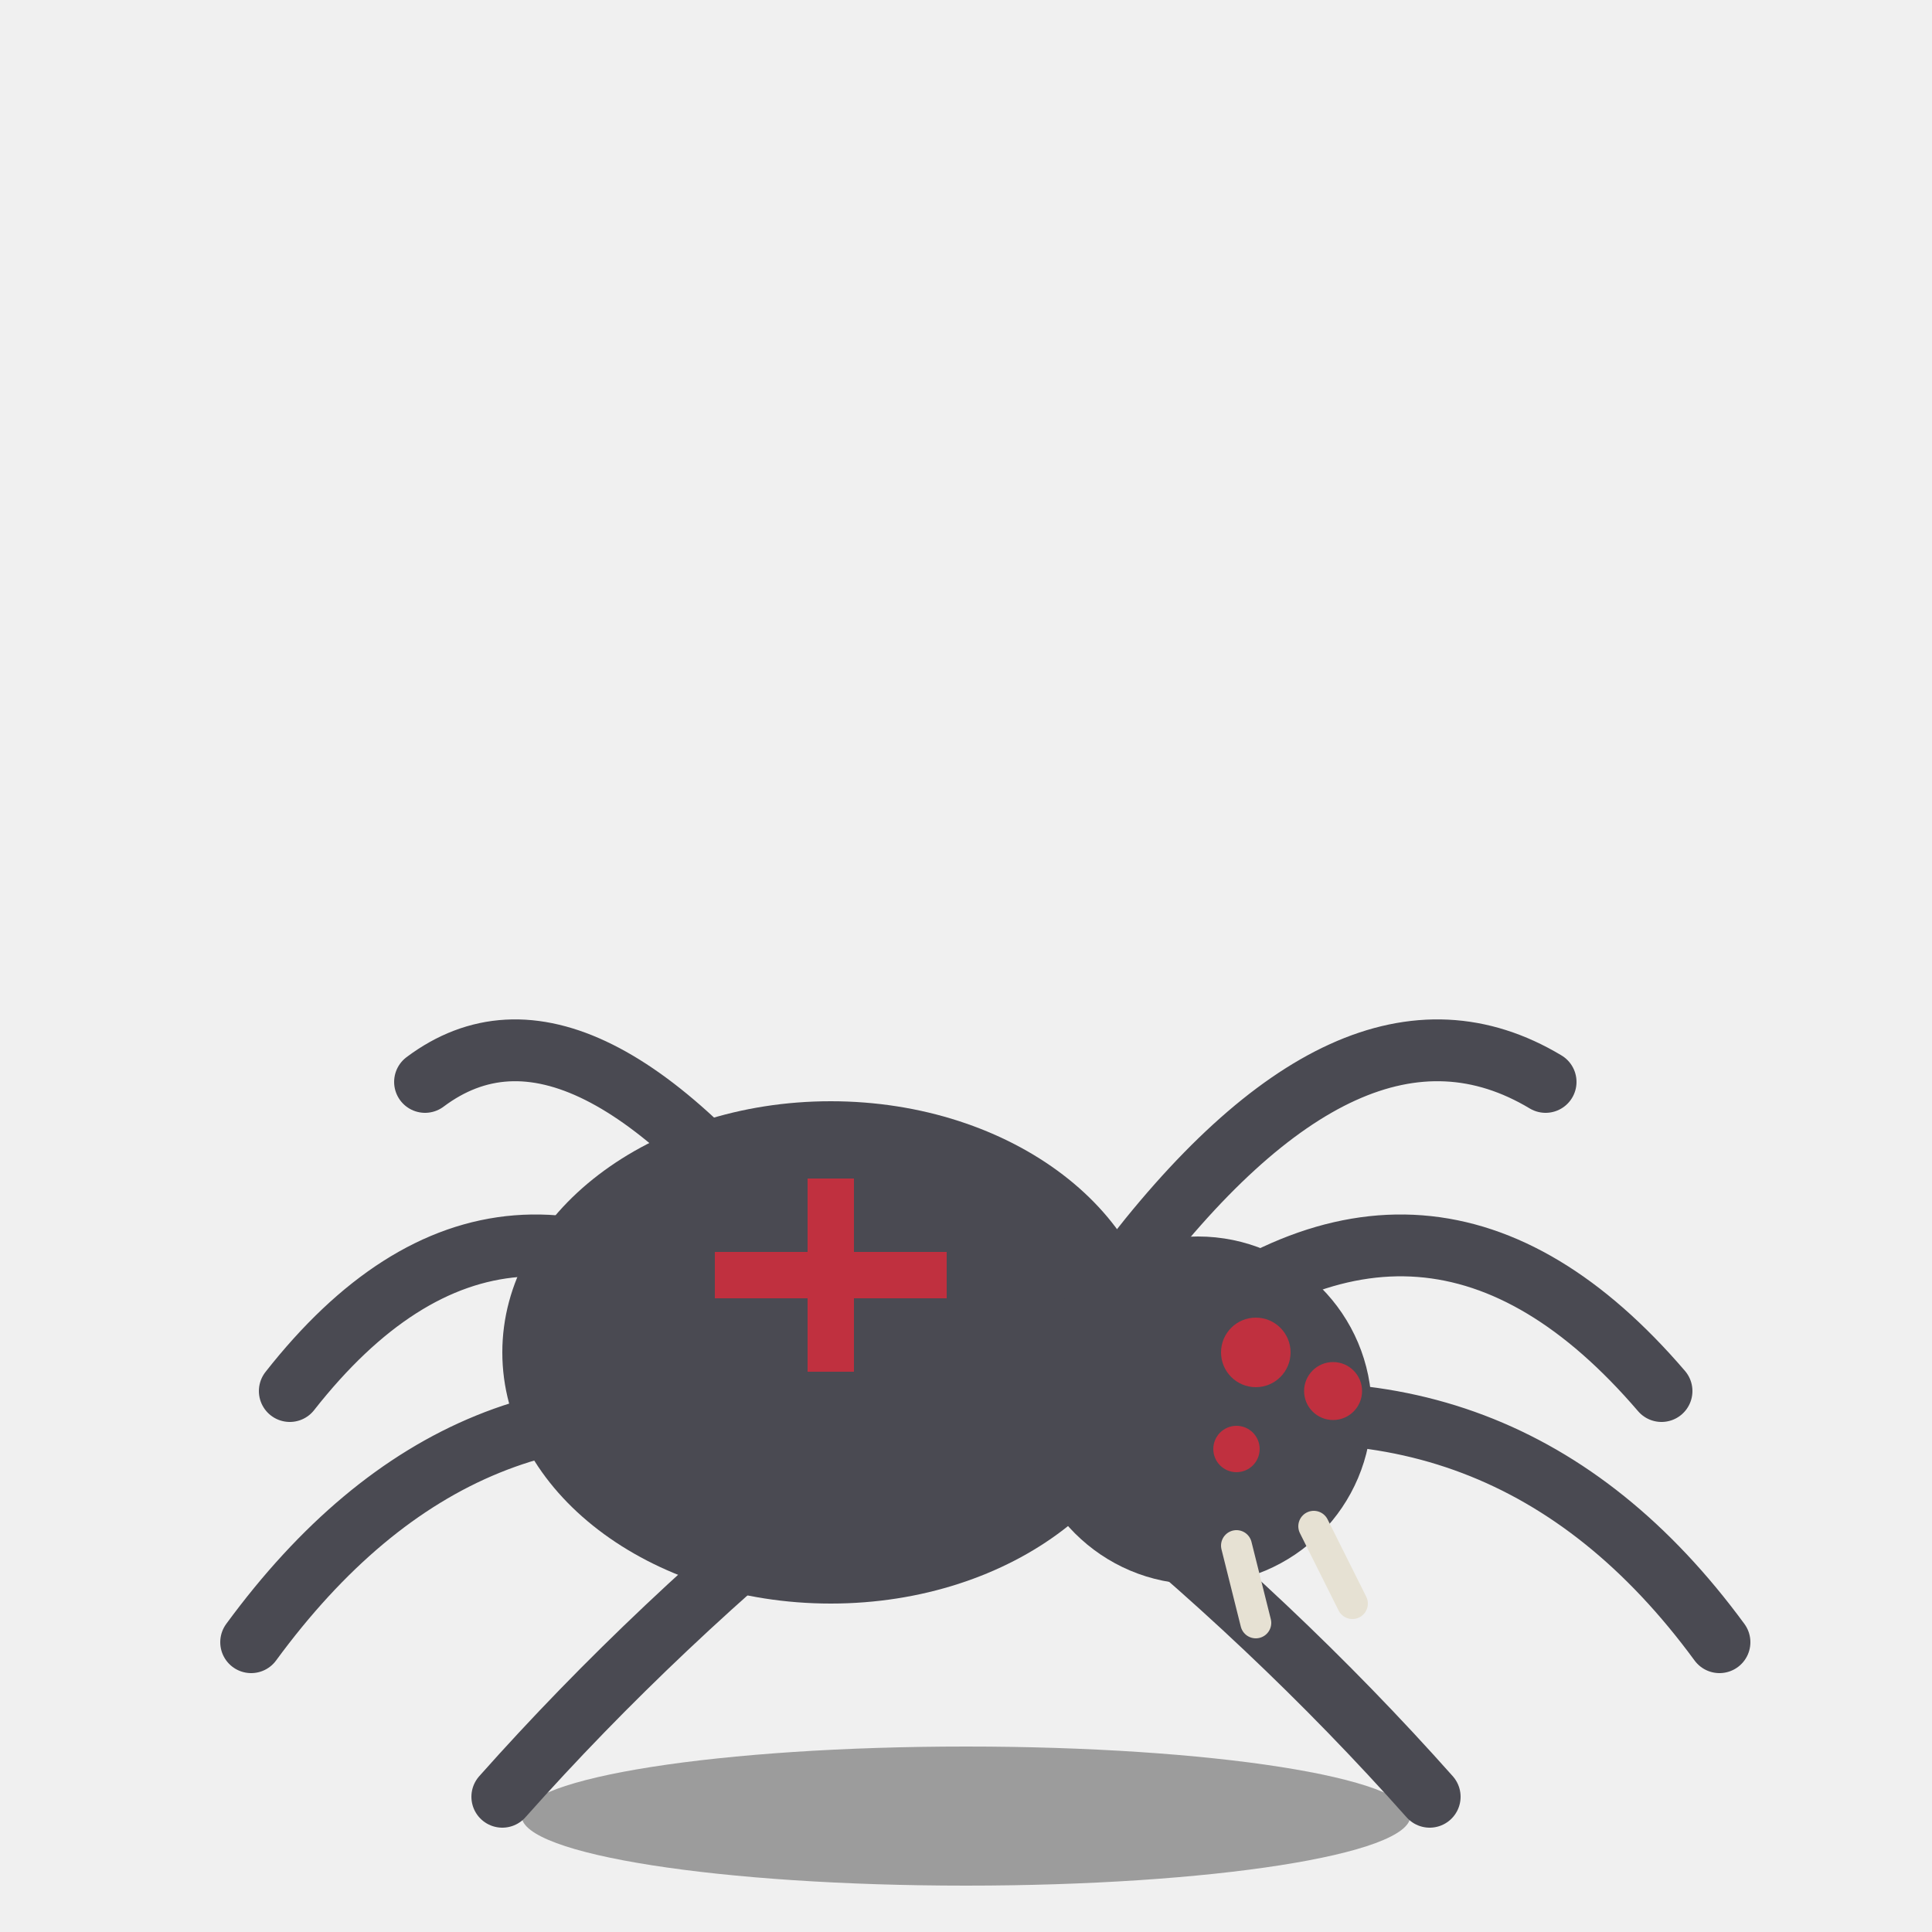
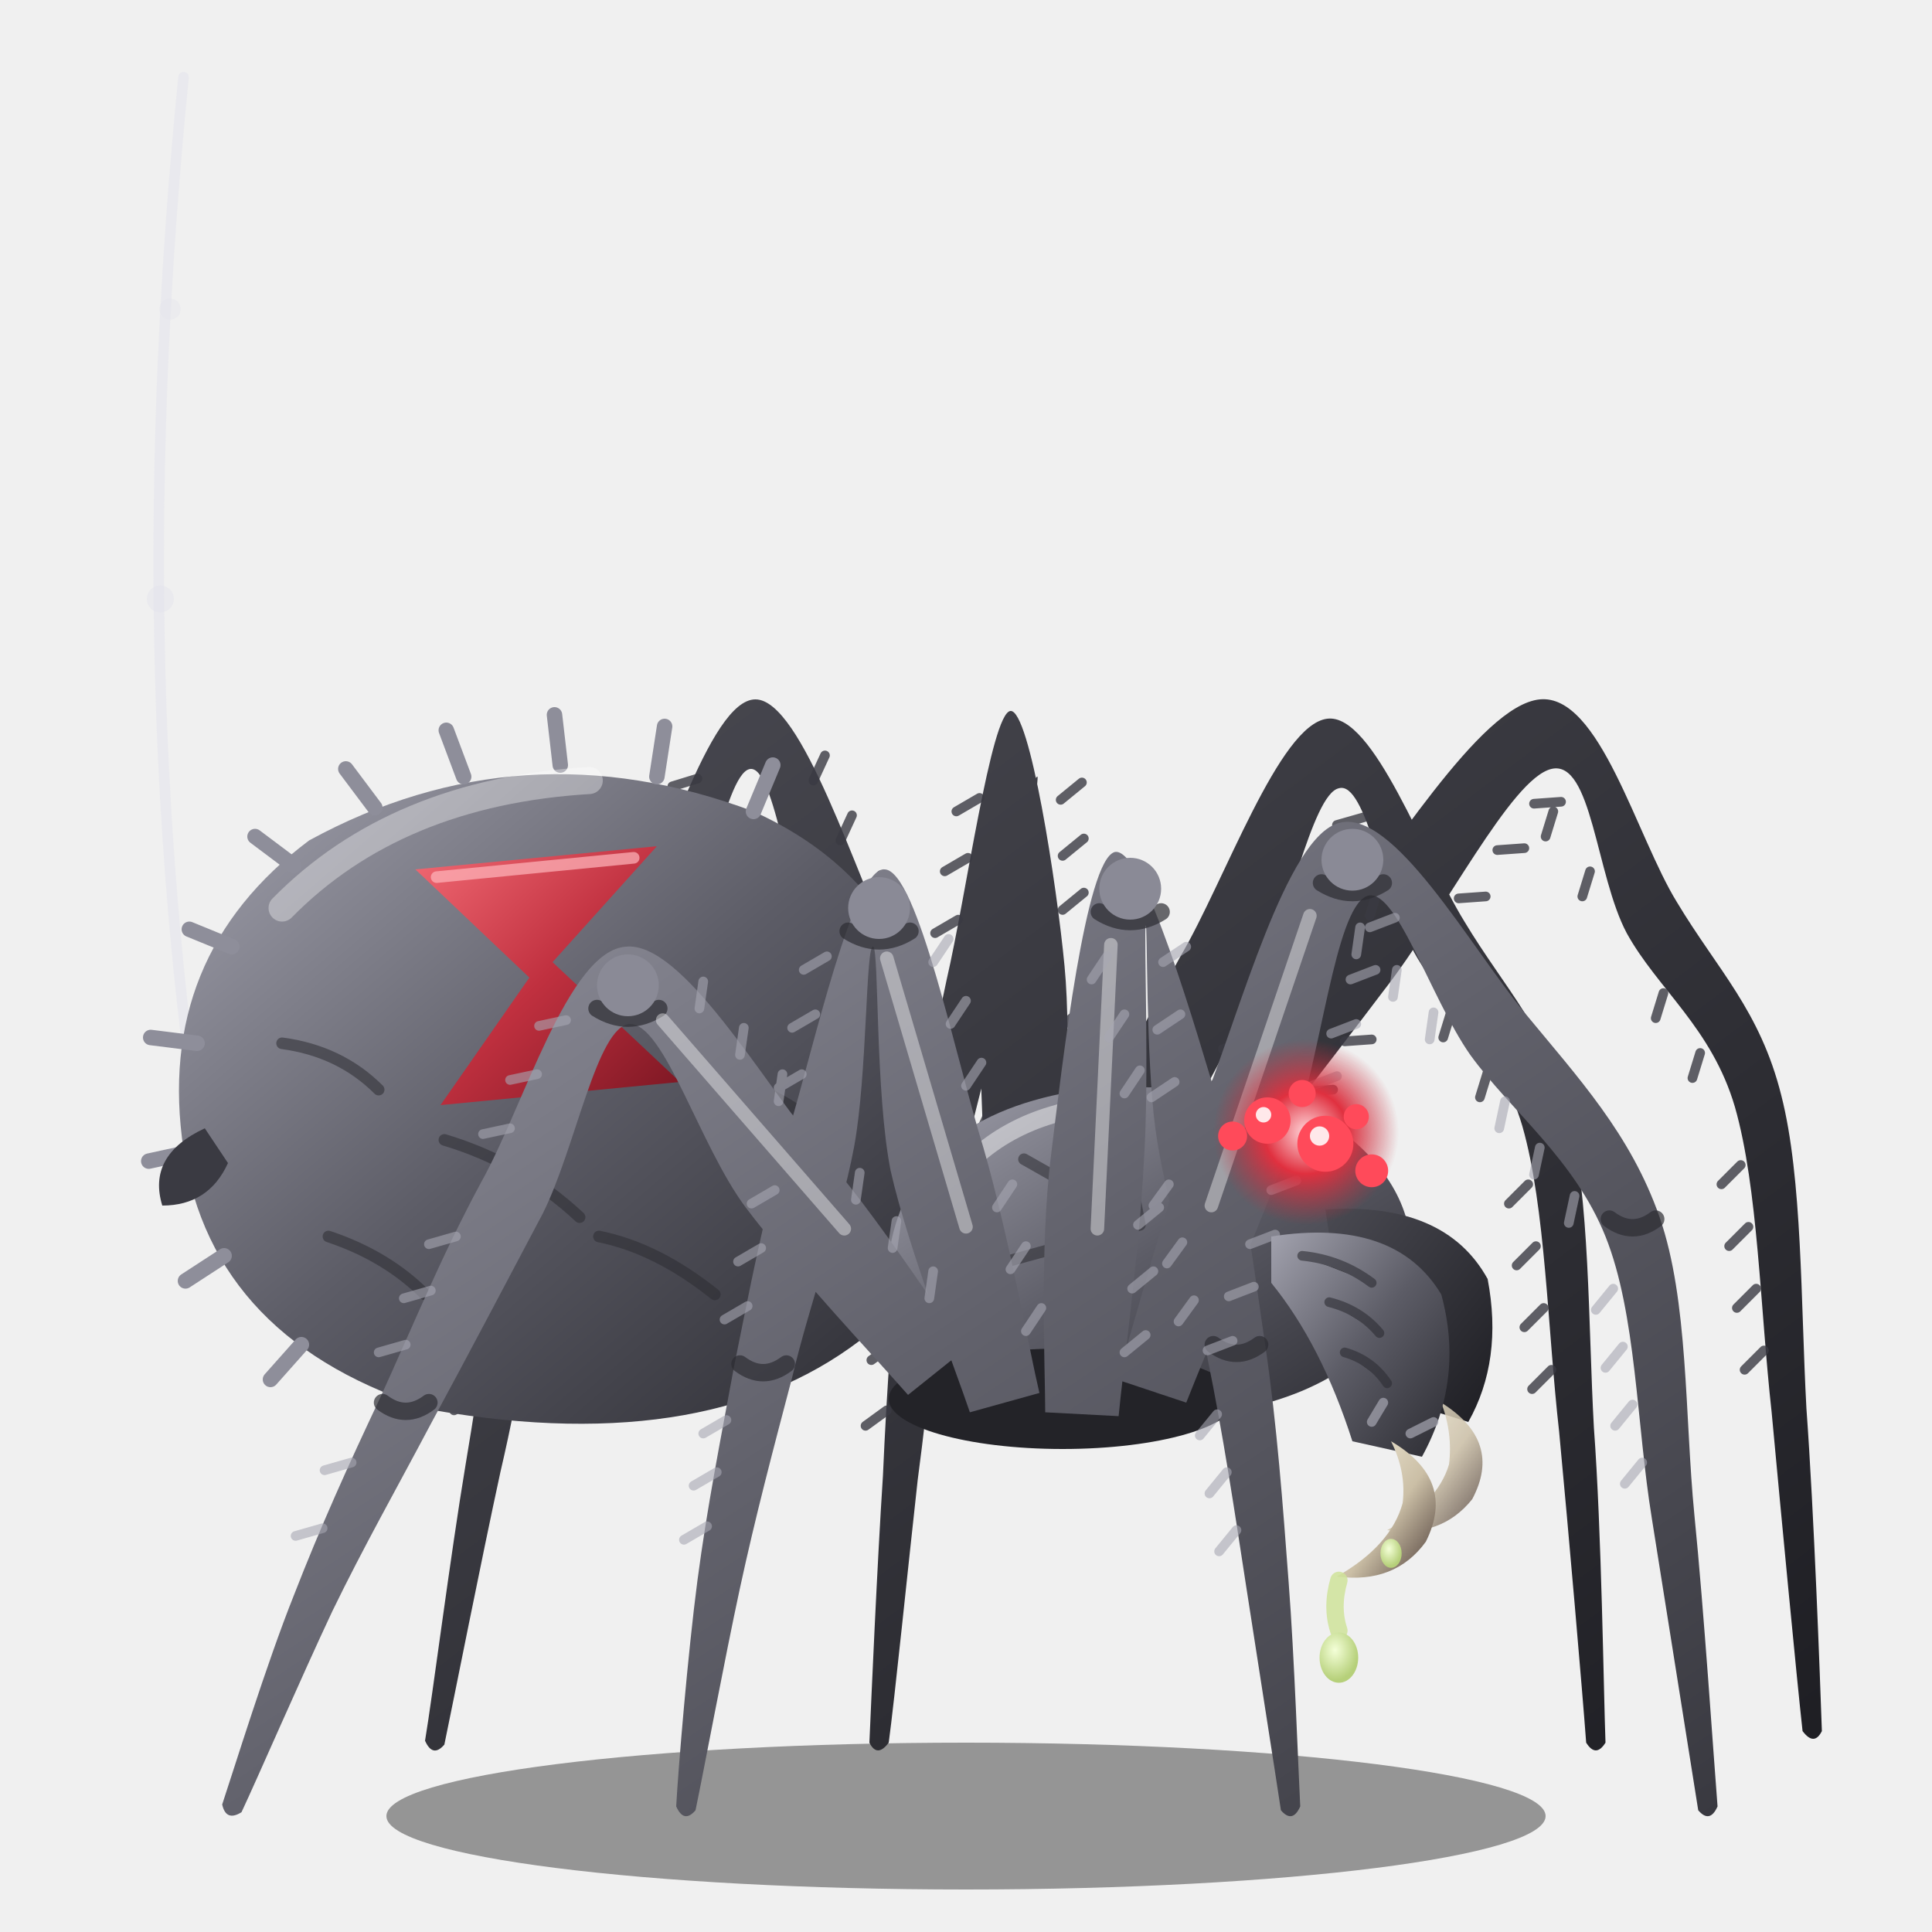
<svg xmlns="http://www.w3.org/2000/svg" viewBox="0 0 100 100" width="512" height="512">
-   <ellipse cx="50" cy="94" rx="23" ry="3.6" fill="#000" opacity=".35" />
-   <path d="M42 66 Q30 50 22 56 M58 66 Q70 50 80 56 M40 70 Q26 58 15 72 M60 70 Q74 58 86 72 M40 74 Q24 70 13 85 M60 74 Q78 70 89 85 M44 76 Q34 84 26 93 M56 76 Q66 84 74 93" stroke="#4a4a52" stroke-width="3.2" fill="none" stroke-linecap="round" />
-   <ellipse cx="43" cy="70" rx="17" ry="13" fill="#4a4a52" />
-   <path d="M37 66 h12 M43 61 v10" stroke="#c0303f" stroke-width="2.4" />
-   <circle cx="62" cy="73" r="9" fill="#4a4a52" />
-   <circle cx="65" cy="70" r="1.8" fill="#c0303f" />
-   <circle cx="69" cy="72" r="1.5" fill="#c0303f" />
-   <circle cx="64" cy="75" r="1.2" fill="#c0303f" />
-   <path d="M68 79 l2 4 M64 80 l1 4" stroke="#e6e1d3" stroke-width="1.6" stroke-linecap="round" />
+   <defs>
+     <linearGradient id="ac-hide" x1="0" y1="0" x2="1" y2="1">
+       <stop offset="0" stop-color="#a2a2ae" />
+       <stop offset=".5" stop-color="#5c5c66" />
+       <stop offset="1" stop-color="#2c2c32" />
+     </linearGradient>
+     <linearGradient id="ac-hideD" x1="0" y1="0" x2="1" y2="1">
+       <stop offset="0" stop-color="#4a4a52" />
+       <stop offset="1" stop-color="#1e1e23" />
+     </linearGradient>
+     <linearGradient id="ac-leg" x1="0" y1="0" x2="1" y2="1">
+       <stop offset="0" stop-color="#9696a2" />
+       <stop offset=".5" stop-color="#62626c" />
+       <stop offset="1" stop-color="#393940" />
+     </linearGradient>
+     <linearGradient id="ac-red" x1="0" y1="0" x2="1" y2="1">
+       <stop offset="0" stop-color="#f26a74" />
+       <stop offset=".5" stop-color="#c0303f" />
+       <stop offset="1" stop-color="#7a1622" />
+     </linearGradient>
+     <linearGradient id="ac-fang" x1="0" y1="0" x2="1" y2="1">
+       <stop offset="0" stop-color="#f4eedc" />
+       <stop offset=".55" stop-color="#cbbfa6" />
+       <stop offset="1" stop-color="#4a3a36" />
+     </linearGradient>
+     <radialGradient id="ac-eye" cx=".5" cy=".5" r=".5">
+       <stop offset="0" stop-color="#ffd6da" />
+       <stop offset=".45" stop-color="#e0303f" />
+       <stop offset="1" stop-color="#c0303f" stop-opacity="0" />
+     </radialGradient>
+     <radialGradient id="ac-venom" cx=".4" cy=".35" r=".6">
+       <stop offset="0" stop-color="#f4ffd8" />
+       <stop offset="1" stop-color="#b6d07a" />
+     </radialGradient>
+   </defs>
+   <ellipse cx="50" cy="94" rx="30" ry="3.8" fill="#000" opacity=".38" />
+   <g stroke-linejoin="round" stroke-linecap="round">
+     <path d="M10.5 60 Q6.5 34 9.5 4" stroke="#e4e4ec" stroke-width=".55" fill="none" opacity=".55" />
+     <circle cx="8.3" cy="31" r=".7" fill="#e4e4ec" opacity=".5" />
+     <circle cx="8.8" cy="16" r=".55" fill="#e4e4ec" opacity=".45" />
+     <path d="M51.8 62.2 C50.9 60.1 48.5 54 46.4 49.7 C44.3 45.3 41.5 36.2 39.1 36.2 C36.7 36.2 34.2 45.1 32.1 49.4 C30.1 53.6 28.2 57.2 26.8 61.6 C25.5 66 24.9 71.1 24.1 75.8 C23.3 80.6 22.4 87.7 22 90.1 Q22.4 91 23 90.3 C23.5 87.9 24.9 80.8 25.9 76.2 C27 71.5 27.7 66.6 29.2 62.4 C30.7 58.1 33.2 54.4 34.9 50.6 C36.5 46.9 37.6 39.7 38.9 39.8 C40.2 39.9 41 47.3 42.6 51.3 C44.1 55.3 47.2 61.7 48.2 63.8 Z M55 62 C55 60 55.5 54.2 55.1 50 C54.7 45.8 53.3 36.7 52.3 36.8 C51.3 36.9 50 46.4 49 50.7 C48.1 55 47.3 58.5 46.8 62.8 C46.2 67.1 45.9 71.9 45.7 76.4 C45.4 81 45.1 87.9 45 90.2 Q45.4 91 46 90.2 C46.3 88 47 81.1 47.5 76.6 C48.1 72.1 48.5 67.4 49.2 63.2 C50 59 51.2 55.1 52 51.3 C52.7 47.5 53.8 40.4 53.7 40.2 C53.5 40 51.3 46.4 50.9 50 C50.5 53.6 51 60 51 62 Z M58.8 62.9 C59.8 61 63.1 55.2 64.9 51.5 C66.6 47.8 67.9 41.1 69.3 40.8 C70.7 40.4 71.6 46.3 73.2 49.3 C74.8 52.2 77.6 54.2 78.8 58.3 C80 62.5 80.1 68.8 80.7 74.1 C81.2 79.4 81.9 87.5 82.1 90.2 Q82.6 91 83.1 90.2 C83 87.5 82.9 79.3 82.5 73.9 C82.2 68.5 82.3 62 81.2 57.7 C80.1 53.3 77.9 51.2 75.8 47.7 C73.7 44.3 71.1 36.9 68.7 37.2 C66.2 37.5 63.4 45.6 61.1 49.5 C58.9 53.5 56.2 59.2 55.2 61.1 Z M61.6 64.2 C63.3 62.1 68.5 55.4 71.6 51.3 C74.8 47.2 78.2 40.3 80.3 39.8 C82.4 39.3 82.6 45.3 84.2 48.3 C85.8 51.2 88.6 53.2 89.8 57.3 C91 61.5 91.1 67.7 91.7 73.1 C92.2 78.5 93 86.9 93.3 89.6 Q93.9 90.4 94.3 89.6 C94.2 86.8 93.9 78.4 93.5 72.9 C93.2 67.4 93.3 61 92.2 56.7 C91.1 52.3 88.9 50.2 86.8 46.7 C84.7 43.3 82.8 35.9 79.7 36.2 C76.6 36.5 71.9 44.4 68.4 48.7 C64.8 52.9 60.1 59.6 58.4 61.8 Z" fill="url(#ac-hideD)" />
+     <path d="M50.5 59.1 l.6 -1.3 M49.1 55.9 l.6 -1.3 M47.8 52.8 l.6 -1.3 M45 46.6 l.6 -1.3 M43.5 43.5 l.6 -1.3 M42.1 40.4 l.6 -1.3 M36.1 40.3 l-1.3 .4 M34.8 43.3 l-1.3 .4 M33.4 46.3 l-1.3 .4 M30.8 52.4 l-1.3 .4 M29.5 55.4 l-1.3 .4 M28.2 58.5 l-1.3 .4 M26.1 65.3 l-1.2 .7 M25.4 68.8 l-1.2 .7 M24.7 72.3 l-1.2 .7 M55 59 l1.1 -.9 M55.1 56 l1.1 -.9 M55.1 53 l1.1 -.9 M55 47.1 l1.1 -.9 M55 44.3 l1.1 -.9 M54.9 41.4 l1.1 -.9 M50.7 41.3 l-1.2 .7 M50.1 44.4 l-1.2 .7 M49.6 47.6 l-1.2 .7 M48.5 53.7 l-1.2 .7 M47.9 56.7 l-1.2 .7 M47.3 59.7 l-1.2 .7 M46.5 66.3 l-1.1 .8 M46.2 69.6 l-1.1 .8 M45.9 73 l-1.1 .8 M60.3 60.1 l1.4 -.4 M61.8 57.2 l1.4 -.4 M63.3 54.3 l1.4 -.4 M66.3 48.6 l1.4 -.4 M67.7 45.7 l1.4 -.4 M69.2 42.7 l1.4 -.4 M69.4 43 l-.4 1.3 M71.3 46.1 l-.4 1.3 M75.1 52.4 l-.4 1.3 M77 55.5 l-.4 1.3 M79.1 61.3 l-1 1 M79.5 64.5 l-1 1 M79.9 67.7 l-1 1 M80.3 70.9 l-1 1 M63.6 61.6 l1.4 -.1 M65.6 59 l1.4 -.1 M67.6 56.5 l1.4 -.1 M69.6 53.9 l1.4 -.1 M73.6 48.9 l1.4 -.1 M75.5 46.5 l1.4 -.1 M77.5 44 l1.4 -.1 M79.4 41.6 l1.4 -.1 M80.4 42 l-.4 1.3 M82.3 45.1 l-.4 1.3 M86.1 51.4 l-.4 1.3 M88 54.5 l-.4 1.3 M90.1 60.3 l-1 1 M90.5 63.5 l-1 1 M90.9 66.7 l-1 1 M91.3 69.9 l-1 1" stroke="#3a3a42" stroke-width=".5" fill="none" opacity=".8" />
+     <path d="M48 61 Q50 47 39 42 Q27 37.5 16 43.5 Q8 49.5 9.5 59.5 Q11 69.5 22.5 73 Q37 75.5 45 69 Q47.5 66 48 61 Z" fill="url(#ac-hide)" />
+     <path d="M39 42 l1 -2.4 M34 40.2 l.4 -2.6 M29 39.6 l-.3 -2.6 M24 40.2 l-.9 -2.4 M19.4 41.8 l-1.5 -2 M15.2 44.8 l-2 -1.5 M12 49 l-2.2 -.9 M10.2 54 l-2.4 -.3 M10 59.6 l-2.3 .5 M11.6 65 l-2 1.3 M15.6 69.6 l-1.6 1.8" stroke="#8e8e9a" stroke-width=".8" fill="none" />
+     <path d="M17 64 q3 1 5 3 M23 59 q4 1.2 7 4 M31 64 q3 .6 6 3 M14.6 54 q3 .4 5 2.4 M38 56 q3 .8 5 3" stroke="#2c2c32" stroke-width=".6" fill="none" opacity=".55" />
+     <path d="M14.6 47 Q20.5 41 30.5 40.4" stroke="#fff" stroke-width="1.4" fill="none" opacity=".35" />
+     <path d="M21.5 45 L34 43.8 L28.6 49.8 L35.2 56 L22.8 57.2 L27.4 50.6 Z" fill="url(#ac-red)" />
+     <path d="M22.6 45.4 L32.8 44.4" stroke="#ffb6bc" stroke-width=".6" opacity=".7" />
+     <path d="M10.6 58.4 Q7.6 59.8 8.4 62.4 Q10.8 62.4 11.8 60.2 Z" fill="#3a3a42" />
+     <path d="M46 65 Q47 58 55.5 56.5 Q64.5 55.5 70 59 Q73.5 62 73 66 Q71.5 71.5 64 73 Q54 74.5 49 71.5 Q45.5 68.5 46 65 Z" fill="url(#ac-hide)" />
+     <path d="M59 63.4 L53 60 M59 63.4 L58 58.2 M59 63.4 L51 65.6" stroke="#2c2c32" stroke-width=".6" opacity=".55" />
+     <path d="M49 61.6 Q51.6 57.8 57 57.2" stroke="#fff" stroke-width=".9" fill="none" opacity=".45" />
+     <ellipse cx="55" cy="72.4" rx="9" ry="2.6" fill="#232328" />
+     <path d="M50 69.8 C48.7 68.1 45.4 62.9 42.4 59.5 C39.5 56 35.3 48.7 32.4 49 C29.4 49.2 27.1 57.3 24.9 61.2 C22.8 65.1 21.3 68.8 19.7 72.3 C18 75.9 16.6 79 15.2 82.6 C13.8 86.1 12.1 91.6 11.5 93.4 Q11.7 94.3 12.5 93.8 C13.3 92.1 15.6 86.8 17.2 83.4 C18.8 80.1 20.5 77.1 22.3 73.7 C24.2 70.2 26.3 66.2 28.1 62.8 C29.8 59.4 30.9 53.1 32.6 53 C34.4 53 36.2 59.3 38.6 62.5 C41 65.7 45.6 70.6 47 72.2 Z M53.8 72.1 C53.3 70 52.2 63.9 50.9 59.4 C49.5 54.9 47.5 45.1 45.8 45 C44.2 44.8 42.1 54.3 40.8 58.6 C39.5 62.9 38.8 66.8 38 70.7 C37.3 74.5 36.6 78 36.1 81.8 C35.6 85.6 35.1 91.6 35 93.5 Q35.4 94.4 36 93.7 C36.4 91.8 37.5 85.9 38.3 82.2 C39.1 78.5 40 75.1 41 71.3 C41.9 67.5 43.5 63.1 44.2 59.4 C44.9 55.7 44.8 48.8 45.2 49 C45.5 49.2 45.3 56.6 46.1 60.6 C47 64.6 49.5 71 50.2 73.1 Z M57.9 73.3 C58.1 71.1 59 64.5 59.2 60.2 C59.5 56 59.2 48.2 59.3 47.9 C59.4 47.6 59.3 54.7 59.8 58.4 C60.3 62.1 61.7 66.3 62.5 70.3 C63.3 74.2 63.9 78.2 64.5 82.1 C65.1 86 66 91.7 66.3 93.7 Q66.9 94.4 67.3 93.5 C67.2 91.6 67 85.8 66.7 81.9 C66.4 77.9 66.1 73.8 65.5 69.7 C64.9 65.7 64.5 61.9 63.2 57.6 C61.9 53.3 59.2 43.8 57.7 44.1 C56.2 44.5 55 54.9 54.4 59.8 C53.8 64.6 54.1 70.9 54.1 73.1 Z M61.4 72.6 C62.3 70.3 65.3 63.2 66.9 58.9 C68.4 54.5 69.1 47.2 70.7 46.4 C72.2 45.7 74 51.6 76.1 54.6 C78.2 57.5 81.5 60 83.1 64 C84.7 68 84.7 73.7 85.5 78.6 C86.3 83.6 87.5 91.2 87.9 93.7 Q88.5 94.4 88.9 93.5 C88.7 91 88.2 83.4 87.7 78.4 C87.2 73.3 87.4 67.3 85.9 63 C84.4 58.7 81.7 55.8 78.9 52.4 C76.1 49 72.1 41.8 69.3 42.6 C66.6 43.3 64.2 52.3 62.3 57.1 C60.4 61.9 58.6 69 57.8 71.4 Z" fill="url(#ac-leg)" />
+     <path d="M30.9 52.2 q1.6 1 3.2 0 M19.8 72.6 q1.2 .9 2.4 0 M43.9 48.2 q1.6 1 3.2 0 M38.3 70.6 q1.2 .9 2.4 0 M56.9 47.2 q1.6 1 3.2 0 M62.8 69.6 q1.2 .9 2.4 0 M68.4 45.7 q1.6 1 3.2 0 M83.3 63.1 q1.2 .9 2.4 0" stroke="#2c2c32" stroke-width=".9" fill="none" opacity=".7" />
+     <g fill="#8a8a96">
+       <circle cx="32.5" cy="51" r="1.6" />
+       <circle cx="45.5" cy="47" r="1.6" />
+       <circle cx="58.5" cy="46" r="1.6" />
+       <circle cx="70" cy="44.5" r="1.6" />
+     </g>
+     <path d="M43.7 63.6 L34.3 52.8 M50.0 63.5 L45.9 49.6 M56.8 63.6 L57.5 48.9 M62.7 62.4 L67.8 47.4" stroke="#fff" stroke-width=".7" fill="none" opacity=".4" />
+     <path d="M48.1 67.2 l.2 -1.4 M46.2 64.6 l.2 -1.4 M44.3 62.1 l.2 -1.4 M40.3 57 l.2 -1.4 M38.3 54.6 l.2 -1.4 M36.2 52.2 l.2 -1.4 M29.3 52.8 l-1.4 .3 M27.8 55.6 l-1.4 .3 M26.4 58.4 l-1.4 .3 M23.6 64 l-1.4 .4 M22.3 66.8 l-1.4 .4 M21 69.6 l-1.4 .4 M18.2 75.7 l-1.4 .4 M16.7 79.1 l-1.4 .4 M53.1 68.9 l.8 -1.2 M52.3 65.7 l.8 -1.2 M51.6 62.5 l.8 -1.2 M50 56.2 l.8 -1.2 M49.2 53 l.8 -1.2 M48.3 49.8 l.8 -1.2 M42.8 49.5 l-1.2 .7 M42.2 52.5 l-1.2 .7 M41.5 55.6 l-1.2 .7 M40.1 61.6 l-1.2 .7 M39.4 64.6 l-1.2 .7 M38.7 67.6 l-1.2 .7 M37.6 73.5 l-1.2 .7 M37.1 76.2 l-1.2 .7 M36.6 79 l-1.2 .7 M58.2 70 l1.1 -.9 M58.6 66.7 l1.1 -.9 M58.9 63.4 l1.1 -.9 M59.6 56.8 l1.2 -.8 M59.9 53.3 l1.2 -.8 M60.2 49.8 l1.2 -.8 M57.3 49.5 l-.8 1.2 M58.2 52.5 l-.8 1.2 M59 55.4 l-.8 1.2 M60.5 61.3 l-.8 1.1 M61.2 64.3 l-.8 1.1 M61.8 67.3 l-.8 1.1 M63 73.2 l-.9 1.1 M63.5 76.2 l-.9 1.1 M64 79.2 l-.9 1.1 M62.5 69.9 l1.3 -.5 M63.6 67.1 l1.3 -.5 M64.7 64.4 l1.3 -.5 M65.8 61.6 l1.3 -.5 M67.9 56.2 l1.3 -.5 M68.9 53.5 l1.3 -.5 M69.9 50.7 l1.3 -.5 M70.9 48 l1.3 -.5 M70.4 48 l-.2 1.4 M72.3 50.2 l-.2 1.4 M74.2 52.4 l-.2 1.4 M77.9 57 l-.3 1.4 M79.7 59.4 l-.3 1.4 M81.5 61.9 l-.3 1.4 M83.5 66.7 l-.9 1.1 M84 69.7 l-.9 1.1 M84.5 72.7 l-.9 1.1 M85 75.7 l-.9 1.1" stroke="#a6a6b2" stroke-width=".5" fill="none" opacity=".6" />
+     <path d="M68.6 62.6 Q74.8 62.2 77 66.2 Q77.8 70.4 76 73.6 L72.8 72.6 Q71.8 68 69 65.2 Z" fill="url(#ac-hideD)" />
+     <path d="M74.6 72.6 Q77.8 74.6 76.2 77.6 Q74.6 79.6 71.8 79.2 Q74.4 77.8 75 75.8 Q75.2 74.2 74.6 72.6 Z" fill="url(#ac-fang)" opacity=".85" />
+     <circle cx="67.6" cy="58.6" r="4.8" fill="url(#ac-eye)" />
+     <g fill="#ff4a5a">
+       <circle cx="68.6" cy="59.2" r="1.45" />
+       <circle cx="65.6" cy="58" r="1.2" />
+       <circle cx="71" cy="60.6" r=".85" />
+       <circle cx="63.8" cy="58.8" r=".75" />
+       <circle cx="67.4" cy="56.6" r=".7" />
+       <circle cx="70.2" cy="57.8" r=".65" />
+     </g>
+     <g fill="#ffe8ea">
+       <circle cx="68.3" cy="58.8" r=".5" />
+       <circle cx="65.4" cy="57.7" r=".4" />
+     </g>
+     <path d="M65.8 64 Q72.2 63 74.6 67 Q75.8 71.4 73.6 75.4 L70 74.6 Q68.4 69.6 65.8 66.4 Z" fill="url(#ac-hide)" />
+     <path d="M67.4 65 q2 .2 3.6 1.4 M68.8 67.4 q1.6 .4 2.6 1.6 M69.6 70 q1.4 .4 2.2 1.6" stroke="#2c2c32" stroke-width=".5" opacity=".6" />
+     <path d="M73 74.2 l1.2 -.6 M71 73.6 l.6 -1" stroke="#a6a6b2" stroke-width=".5" opacity=".7" />
+     <path d="M72 74.6 Q75.4 76.6 73.8 79.8 Q72.2 82 69.2 81.6 Q72 80 72.6 77.8 Q72.8 76.2 72 74.6 Z" fill="url(#ac-fang)" />
+     <path d="M69.3 81.8 q-.4 1.4 0 2.6" stroke="#cfe39a" stroke-width=".9" fill="none" opacity=".85" />
+     <ellipse cx="69.3" cy="85.8" rx="1" ry="1.3" fill="url(#ac-venom)" />
+     <ellipse cx="72" cy="80.4" rx=".55" ry=".75" fill="url(#ac-venom)" />
+   </g>
</svg>
